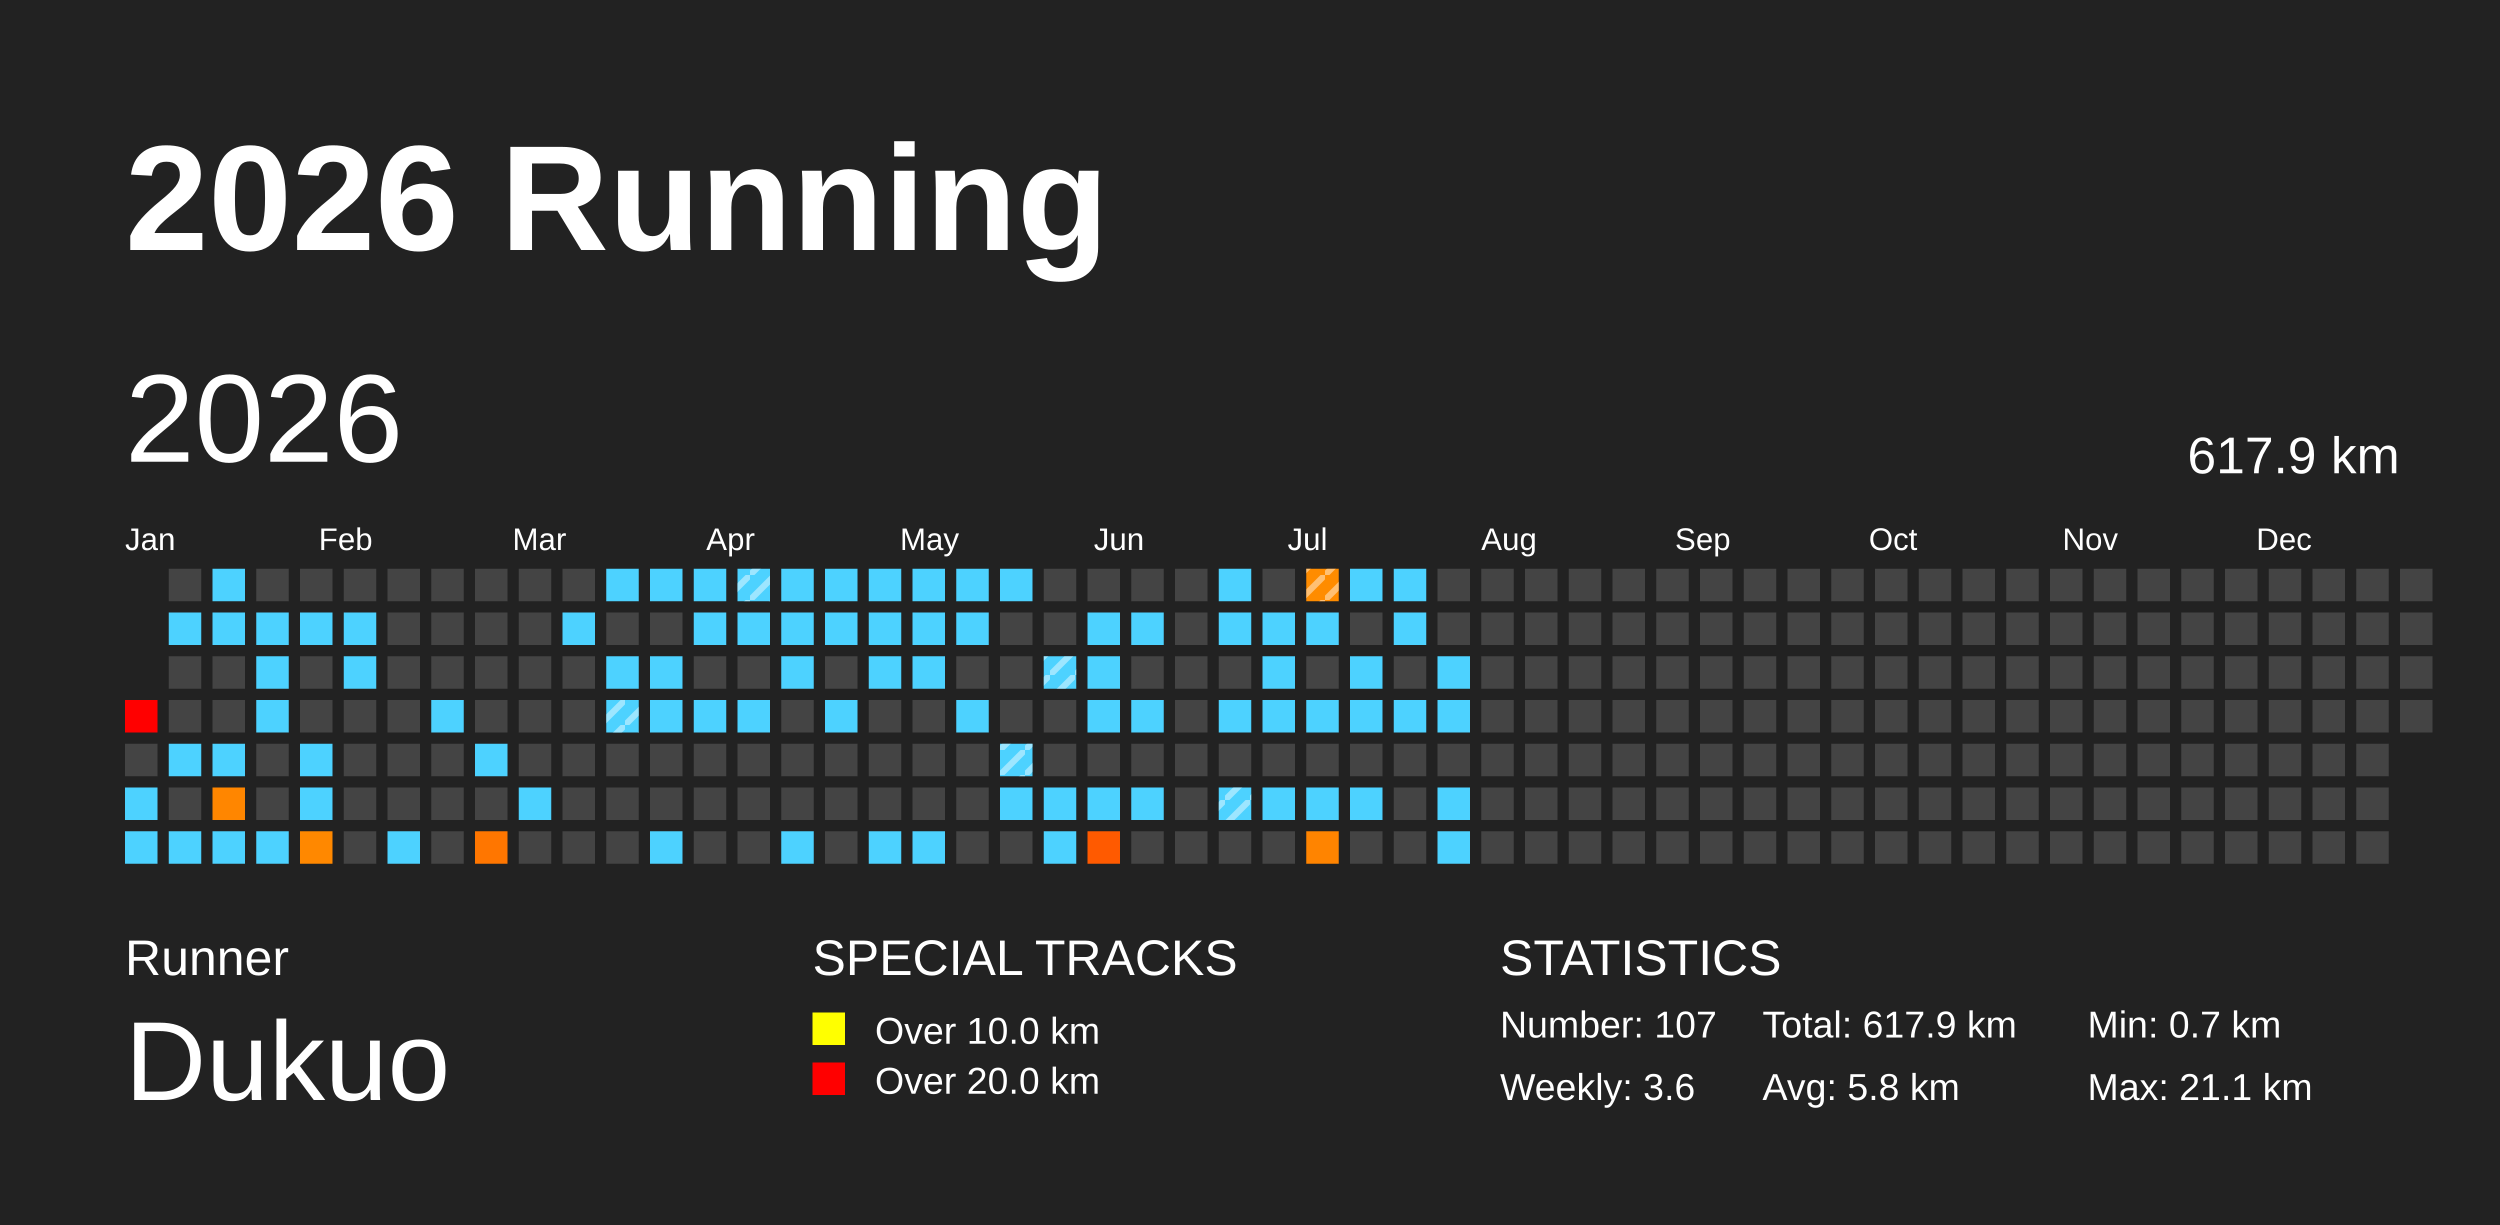
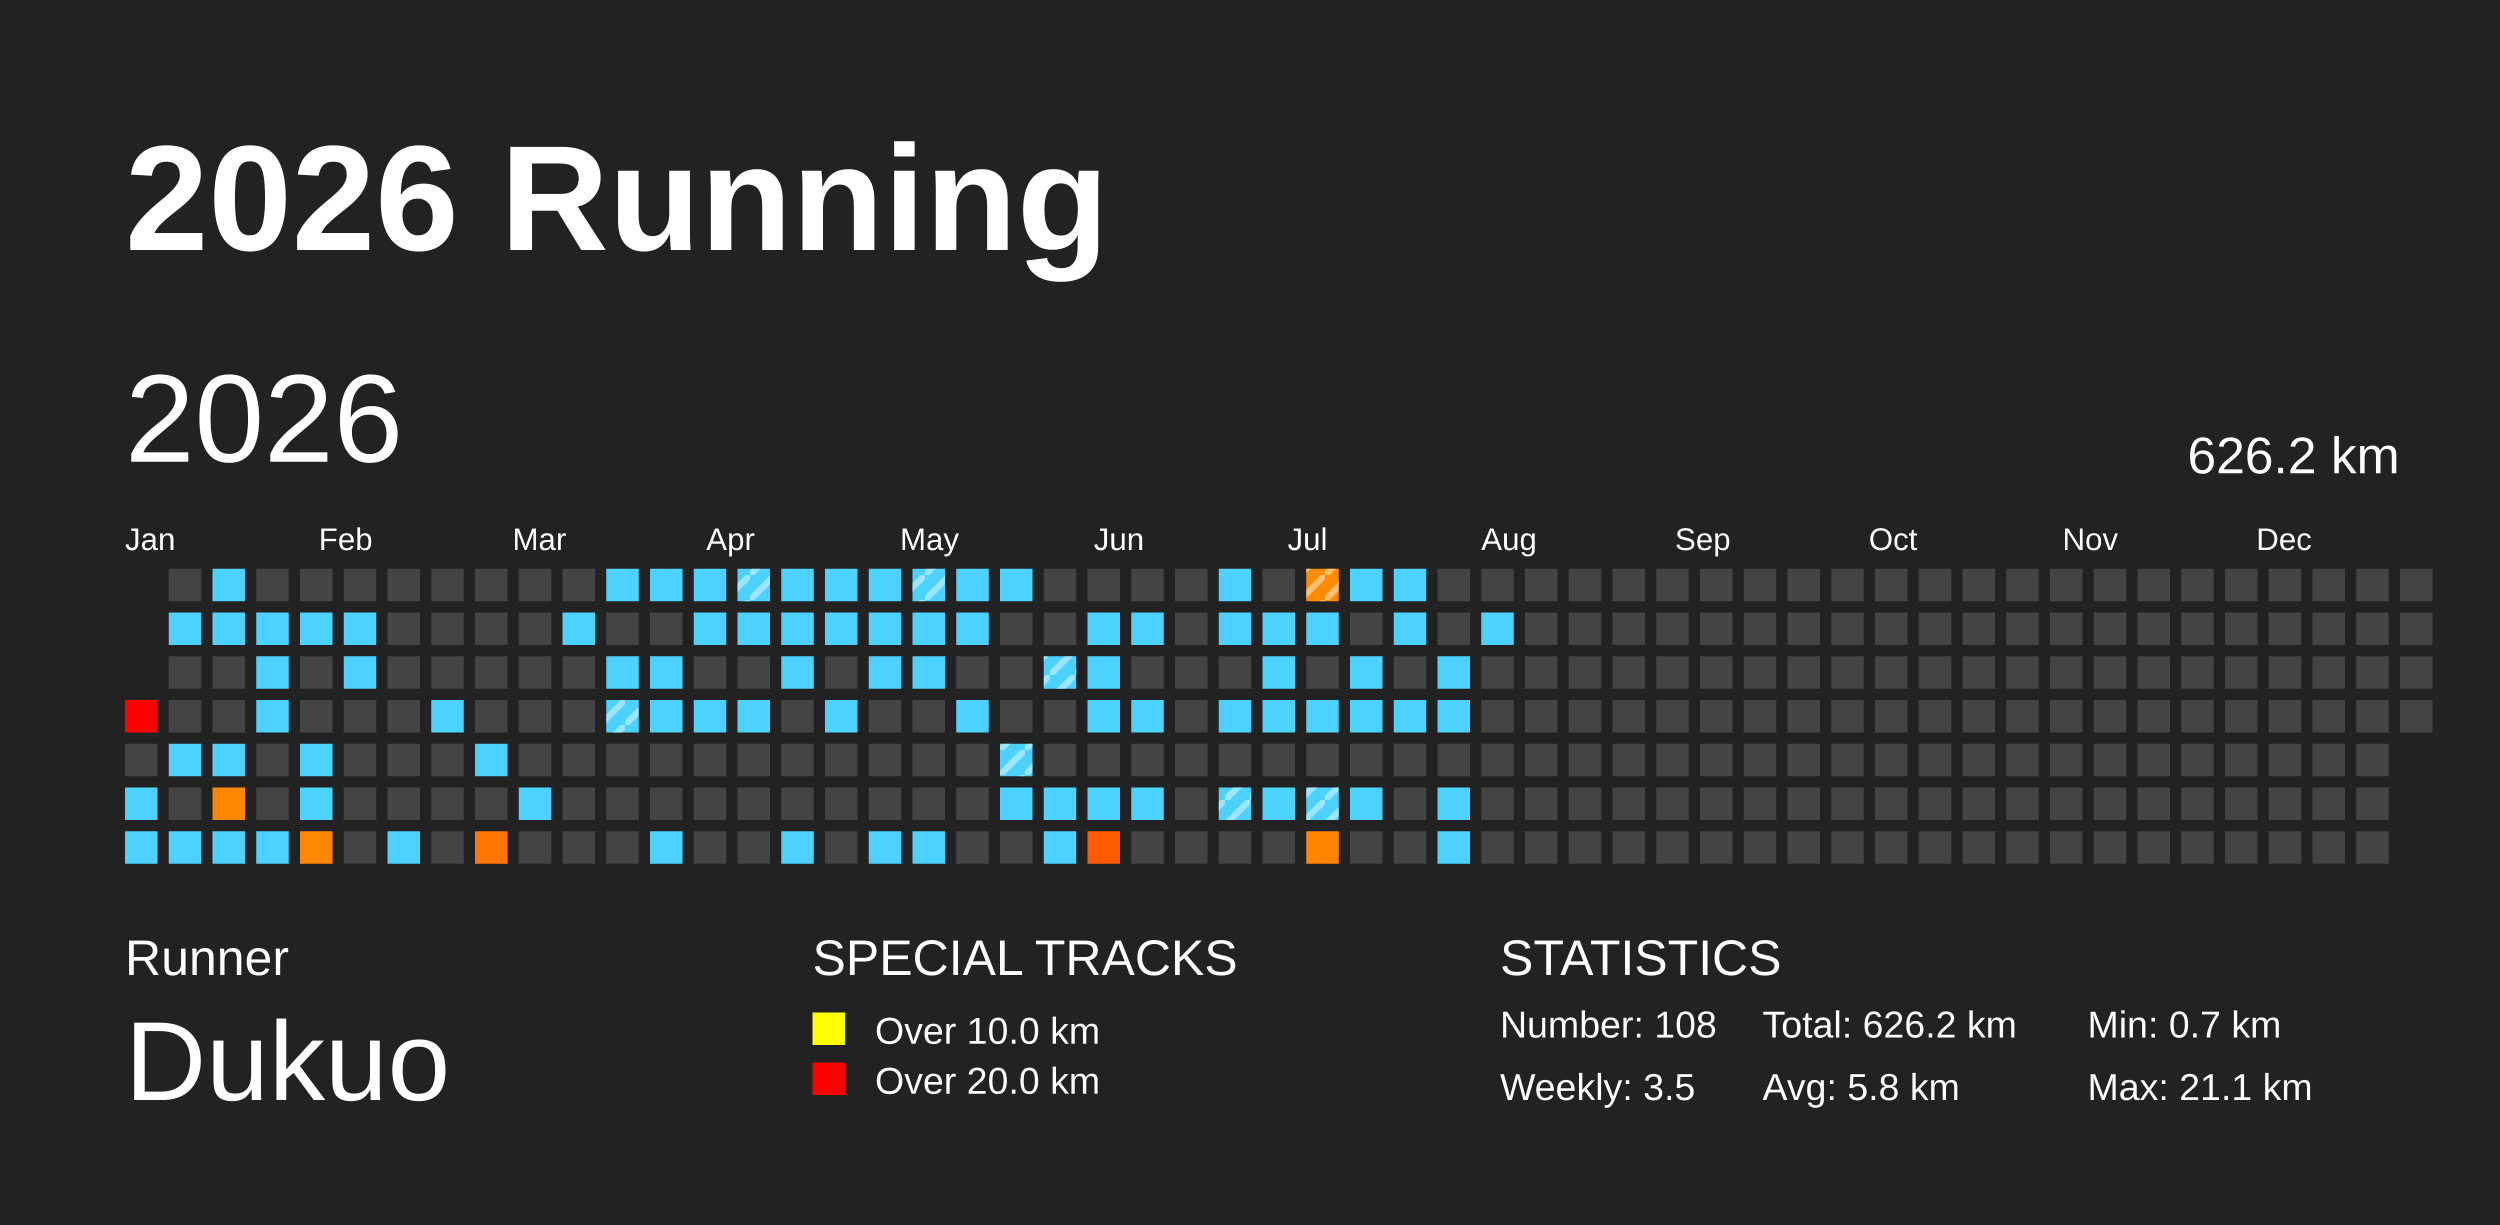
<svg xmlns="http://www.w3.org/2000/svg" baseProfile="full" height="98mm" version="1.1" viewBox="0,0,200,98" width="200mm">
  <defs>
    <pattern height="2" id="indoor-stripe" patternUnits="userSpaceOnUse" width="2">
      <line stroke="white" stroke-opacity="0.45" stroke-width="0.5" x1="0" x2="2" y1="2" y2="0" />
    </pattern>
  </defs>
  <rect fill="#222222" height="98" width="200" x="0" y="0" />
  <text fill="#FFFFFF" style="font-size:12px; font-family:Arial; font-weight:bold;" x="10" y="20">2026 Running</text>
  <text fill="#FFFFFF" style="font-size:4px; font-family:Arial" x="10" y="78">Runner</text>
  <text fill="#FFFFFF" style="font-size:9px; font-family:Arial" x="10" y="88">Dukuo</text>
  <text fill="#FFFFFF" style="font-size:4px; font-family:Arial" x="65" y="78">SPECIAL TRACKS</text>
  <rect fill="yellow" height="2.6" width="2.6" x="65" y="81" />
  <text fill="#FFFFFF" style="font-size:3px; font-family:Arial" x="70" y="83.5">Over 10.0 km</text>
  <rect fill="red" height="2.6" width="2.6" x="65" y="85" />
  <text fill="#FFFFFF" style="font-size:3px; font-family:Arial" x="70" y="87.5">Over 20.0 km</text>
  <text fill="#FFFFFF" style="font-size:4px; font-family:Arial" x="120" y="78">STATISTICS</text>
-   <text fill="#FFFFFF" style="font-size:3px; font-family:Arial" x="120" y="83">Number: 107</text>
-   <text fill="#FFFFFF" style="font-size:3px; font-family:Arial" x="120" y="88">Weekly: 3.6</text>
-   <text fill="#FFFFFF" style="font-size:3px; font-family:Arial" x="141" y="83">Total: 617.9 km</text>
+   <text fill="#FFFFFF" style="font-size:3px; font-family:Arial" x="120" y="83">Number: 108</text>
+   <text fill="#FFFFFF" style="font-size:3px; font-family:Arial" x="120" y="88">Weekly: 3.5</text>
+   <text fill="#FFFFFF" style="font-size:3px; font-family:Arial" x="141" y="83">Total: 626.2 km</text>
  <text fill="#FFFFFF" style="font-size:3px; font-family:Arial" x="141" y="88">Avg: 5.8 km</text>
  <text fill="#FFFFFF" style="font-size:3px; font-family:Arial" x="167" y="83">Min: 0.7 km</text>
  <text fill="#FFFFFF" style="font-size:3px; font-family:Arial" x="167" y="88">Max: 21.1 km</text>
  <text dominant-baseline="hanging" fill="#FFFFFF" style="font-size:10.0px; font-family:Arial;" x="10" y="30">2026</text>
-   <text dominant-baseline="hanging" fill="#FFFFFF" style="font-size:4.125px; font-family:Arial;" x="175" y="35">617.9 km</text>
+   <text dominant-baseline="hanging" fill="#FFFFFF" style="font-size:4.125px; font-family:Arial;" x="175" y="35">626.2 km</text>
  <text fill="#FFFFFF" style="font-size:2.5px; font-family:Arial" x="10.0" y="44">Jan</text>
  <text fill="#FFFFFF" style="font-size:2.5px; font-family:Arial" x="25.5" y="44">Feb</text>
  <text fill="#FFFFFF" style="font-size:2.5px; font-family:Arial" x="41.0" y="44">Mar</text>
  <text fill="#FFFFFF" style="font-size:2.5px; font-family:Arial" x="56.5" y="44">Apr</text>
  <text fill="#FFFFFF" style="font-size:2.5px; font-family:Arial" x="72.0" y="44">May</text>
  <text fill="#FFFFFF" style="font-size:2.5px; font-family:Arial" x="87.5" y="44">Jun</text>
  <text fill="#FFFFFF" style="font-size:2.5px; font-family:Arial" x="103.0" y="44">Jul</text>
  <text fill="#FFFFFF" style="font-size:2.5px; font-family:Arial" x="118.5" y="44">Aug</text>
  <text fill="#FFFFFF" style="font-size:2.5px; font-family:Arial" x="134.0" y="44">Sep</text>
  <text fill="#FFFFFF" style="font-size:2.5px; font-family:Arial" x="149.5" y="44">Oct</text>
  <text fill="#FFFFFF" style="font-size:2.5px; font-family:Arial" x="165.0" y="44">Nov</text>
  <text fill="#FFFFFF" style="font-size:2.5px; font-family:Arial" x="180.5" y="44">Dec</text>
  <rect fill="red" height="2.6" width="2.6" x="10.0" y="56.0" />
  <rect fill="#444444" height="2.6" width="2.6" x="10.0" y="59.5" />
  <rect fill="#4dd2ff" height="2.6" width="2.6" x="10.0" y="63.0" />
  <rect fill="#4dd2ff" height="2.6" width="2.6" x="10.0" y="66.5" />
  <rect fill="#444444" height="2.6" width="2.6" x="13.5" y="45.5" />
  <rect fill="#4dd2ff" height="2.6" width="2.6" x="13.5" y="49.0" />
  <rect fill="#444444" height="2.6" width="2.6" x="13.5" y="52.5" />
  <rect fill="#444444" height="2.6" width="2.6" x="13.5" y="56.0" />
  <rect fill="#4dd2ff" height="2.6" width="2.6" x="13.5" y="59.5" />
  <rect fill="#444444" height="2.6" width="2.6" x="13.5" y="63.0" />
  <rect fill="#4dd2ff" height="2.6" width="2.6" x="13.5" y="66.5" />
  <rect fill="#4dd2ff" height="2.6" width="2.6" x="17.0" y="45.5" />
  <rect fill="#4dd2ff" height="2.6" width="2.6" x="17.0" y="49.0" />
  <rect fill="#444444" height="2.6" width="2.6" x="17.0" y="52.5" />
  <rect fill="#444444" height="2.6" width="2.6" x="17.0" y="56.0" />
  <rect fill="#4dd2ff" height="2.6" width="2.6" x="17.0" y="59.5" />
  <rect fill="#ff8600" height="2.6" width="2.6" x="17.0" y="63.0" />
  <rect fill="#4dd2ff" height="2.6" width="2.6" x="17.0" y="66.5" />
  <rect fill="#444444" height="2.6" width="2.6" x="20.5" y="45.5" />
  <rect fill="#4dd2ff" height="2.6" width="2.6" x="20.5" y="49.0" />
  <rect fill="#4dd2ff" height="2.6" width="2.6" x="20.5" y="52.5" />
  <rect fill="#4dd2ff" height="2.6" width="2.6" x="20.5" y="56.0" />
  <rect fill="#444444" height="2.6" width="2.6" x="20.5" y="59.5" />
  <rect fill="#444444" height="2.6" width="2.6" x="20.5" y="63.0" />
  <rect fill="#4dd2ff" height="2.6" width="2.6" x="20.5" y="66.5" />
  <rect fill="#444444" height="2.6" width="2.6" x="24.0" y="45.5" />
  <rect fill="#4dd2ff" height="2.6" width="2.6" x="24.0" y="49.0" />
  <rect fill="#444444" height="2.6" width="2.6" x="24.0" y="52.5" />
  <rect fill="#444444" height="2.6" width="2.6" x="24.0" y="56.0" />
  <rect fill="#4dd2ff" height="2.6" width="2.6" x="24.0" y="59.5" />
  <rect fill="#4dd2ff" height="2.6" width="2.6" x="24.0" y="63.0" />
  <rect fill="#ff8800" height="2.6" width="2.6" x="24.0" y="66.5" />
  <rect fill="#444444" height="2.6" width="2.6" x="27.5" y="45.5" />
  <rect fill="#4dd2ff" height="2.6" width="2.6" x="27.5" y="49.0" />
  <rect fill="#4dd2ff" height="2.6" width="2.6" x="27.5" y="52.5" />
  <rect fill="#444444" height="2.6" width="2.6" x="27.5" y="56.0" />
  <rect fill="#444444" height="2.6" width="2.6" x="27.5" y="59.5" />
  <rect fill="#444444" height="2.6" width="2.6" x="27.5" y="63.0" />
  <rect fill="#444444" height="2.6" width="2.6" x="27.5" y="66.5" />
  <rect fill="#444444" height="2.6" width="2.6" x="31.0" y="45.5" />
  <rect fill="#444444" height="2.6" width="2.6" x="31.0" y="49.0" />
  <rect fill="#444444" height="2.6" width="2.6" x="31.0" y="52.5" />
  <rect fill="#444444" height="2.6" width="2.6" x="31.0" y="56.0" />
  <rect fill="#444444" height="2.6" width="2.6" x="31.0" y="59.5" />
  <rect fill="#444444" height="2.6" width="2.6" x="31.0" y="63.0" />
  <rect fill="#4dd2ff" height="2.6" width="2.6" x="31.0" y="66.5" />
  <rect fill="#444444" height="2.6" width="2.6" x="34.5" y="45.5" />
  <rect fill="#444444" height="2.6" width="2.6" x="34.5" y="49.0" />
  <rect fill="#444444" height="2.6" width="2.6" x="34.5" y="52.5" />
  <rect fill="#4dd2ff" height="2.6" width="2.6" x="34.5" y="56.0" />
  <rect fill="#444444" height="2.6" width="2.6" x="34.5" y="59.5" />
  <rect fill="#444444" height="2.6" width="2.6" x="34.5" y="63.0" />
  <rect fill="#444444" height="2.6" width="2.6" x="34.5" y="66.5" />
  <rect fill="#444444" height="2.6" width="2.6" x="38.0" y="45.5" />
  <rect fill="#444444" height="2.6" width="2.6" x="38.0" y="49.0" />
  <rect fill="#444444" height="2.6" width="2.6" x="38.0" y="52.5" />
  <rect fill="#444444" height="2.6" width="2.6" x="38.0" y="56.0" />
  <rect fill="#4dd2ff" height="2.6" width="2.6" x="38.0" y="59.5" />
  <rect fill="#444444" height="2.6" width="2.6" x="38.0" y="63.0" />
  <rect fill="#ff7600" height="2.6" width="2.6" x="38.0" y="66.5" />
  <rect fill="#444444" height="2.6" width="2.6" x="41.5" y="45.5" />
  <rect fill="#444444" height="2.6" width="2.6" x="41.5" y="49.0" />
  <rect fill="#444444" height="2.6" width="2.6" x="41.5" y="52.5" />
  <rect fill="#444444" height="2.6" width="2.6" x="41.5" y="56.0" />
  <rect fill="#444444" height="2.6" width="2.6" x="41.5" y="59.5" />
  <rect fill="#4dd2ff" height="2.6" width="2.6" x="41.5" y="63.0" />
  <rect fill="#444444" height="2.6" width="2.6" x="41.5" y="66.5" />
  <rect fill="#444444" height="2.6" width="2.6" x="45.0" y="45.5" />
  <rect fill="#4dd2ff" height="2.6" width="2.6" x="45.0" y="49.0" />
  <rect fill="#444444" height="2.6" width="2.6" x="45.0" y="52.5" />
  <rect fill="#444444" height="2.6" width="2.6" x="45.0" y="56.0" />
  <rect fill="#444444" height="2.6" width="2.6" x="45.0" y="59.5" />
  <rect fill="#444444" height="2.6" width="2.6" x="45.0" y="63.0" />
  <rect fill="#444444" height="2.6" width="2.6" x="45.0" y="66.5" />
  <rect fill="#4dd2ff" height="2.6" width="2.6" x="48.5" y="45.5" />
  <rect fill="#444444" height="2.6" width="2.6" x="48.5" y="49.0" />
  <rect fill="#4dd2ff" height="2.6" width="2.6" x="48.5" y="52.5" />
  <rect fill="#4dd2ff" height="2.6" width="2.6" x="48.5" y="56.0" />
  <rect fill="url(#indoor-stripe)" height="2.6" style="pointer-events: none;" width="2.6" x="48.5" y="56.0" />
  <rect fill="#444444" height="2.6" width="2.6" x="48.5" y="59.5" />
  <rect fill="#444444" height="2.6" width="2.6" x="48.5" y="63.0" />
  <rect fill="#444444" height="2.6" width="2.6" x="48.5" y="66.5" />
  <rect fill="#4dd2ff" height="2.6" width="2.6" x="52.0" y="45.5" />
  <rect fill="#444444" height="2.6" width="2.6" x="52.0" y="49.0" />
  <rect fill="#4dd2ff" height="2.6" width="2.6" x="52.0" y="52.5" />
  <rect fill="#4dd2ff" height="2.6" width="2.6" x="52.0" y="56.0" />
  <rect fill="#444444" height="2.6" width="2.6" x="52.0" y="59.5" />
  <rect fill="#444444" height="2.6" width="2.6" x="52.0" y="63.0" />
  <rect fill="#4dd2ff" height="2.6" width="2.6" x="52.0" y="66.5" />
  <rect fill="#4dd2ff" height="2.6" width="2.6" x="55.5" y="45.5" />
  <rect fill="#4dd2ff" height="2.6" width="2.6" x="55.5" y="49.0" />
  <rect fill="#444444" height="2.6" width="2.6" x="55.5" y="52.5" />
  <rect fill="#4dd2ff" height="2.6" width="2.6" x="55.5" y="56.0" />
  <rect fill="#444444" height="2.6" width="2.6" x="55.5" y="59.5" />
  <rect fill="#444444" height="2.6" width="2.6" x="55.5" y="63.0" />
  <rect fill="#444444" height="2.6" width="2.6" x="55.5" y="66.5" />
  <rect fill="#4dd2ff" height="2.6" width="2.6" x="59.0" y="45.5" />
  <rect fill="url(#indoor-stripe)" height="2.6" style="pointer-events: none;" width="2.6" x="59.0" y="45.5" />
  <rect fill="#4dd2ff" height="2.6" width="2.6" x="59.0" y="49.0" />
  <rect fill="#444444" height="2.6" width="2.6" x="59.0" y="52.5" />
  <rect fill="#4dd2ff" height="2.6" width="2.6" x="59.0" y="56.0" />
  <rect fill="#444444" height="2.6" width="2.6" x="59.0" y="59.5" />
  <rect fill="#444444" height="2.6" width="2.6" x="59.0" y="63.0" />
  <rect fill="#444444" height="2.6" width="2.6" x="59.0" y="66.5" />
  <rect fill="#4dd2ff" height="2.6" width="2.6" x="62.5" y="45.5" />
  <rect fill="#4dd2ff" height="2.6" width="2.6" x="62.5" y="49.0" />
  <rect fill="#4dd2ff" height="2.6" width="2.6" x="62.5" y="52.5" />
  <rect fill="#444444" height="2.6" width="2.6" x="62.5" y="56.0" />
  <rect fill="#444444" height="2.6" width="2.6" x="62.5" y="59.5" />
  <rect fill="#444444" height="2.6" width="2.6" x="62.5" y="63.0" />
  <rect fill="#4dd2ff" height="2.6" width="2.6" x="62.5" y="66.5" />
  <rect fill="#4dd2ff" height="2.6" width="2.6" x="66.0" y="45.5" />
  <rect fill="#4dd2ff" height="2.6" width="2.6" x="66.0" y="49.0" />
  <rect fill="#444444" height="2.6" width="2.6" x="66.0" y="52.5" />
  <rect fill="#4dd2ff" height="2.6" width="2.6" x="66.0" y="56.0" />
  <rect fill="#444444" height="2.6" width="2.6" x="66.0" y="59.5" />
  <rect fill="#444444" height="2.6" width="2.6" x="66.0" y="63.0" />
  <rect fill="#444444" height="2.6" width="2.6" x="66.0" y="66.5" />
  <rect fill="#4dd2ff" height="2.6" width="2.6" x="69.5" y="45.5" />
  <rect fill="#4dd2ff" height="2.6" width="2.6" x="69.5" y="49.0" />
  <rect fill="#4dd2ff" height="2.6" width="2.6" x="69.5" y="52.5" />
  <rect fill="#444444" height="2.6" width="2.6" x="69.5" y="56.0" />
  <rect fill="#444444" height="2.6" width="2.6" x="69.5" y="59.5" />
  <rect fill="#444444" height="2.6" width="2.6" x="69.5" y="63.0" />
  <rect fill="#4dd2ff" height="2.6" width="2.6" x="69.5" y="66.5" />
  <rect fill="#4dd2ff" height="2.6" width="2.6" x="73.0" y="45.5" />
+   <rect fill="url(#indoor-stripe)" height="2.6" style="pointer-events: none;" width="2.6" x="73.0" y="45.5" />
  <rect fill="#4dd2ff" height="2.6" width="2.6" x="73.0" y="49.0" />
  <rect fill="#4dd2ff" height="2.6" width="2.6" x="73.0" y="52.5" />
  <rect fill="#444444" height="2.6" width="2.6" x="73.0" y="56.0" />
  <rect fill="#444444" height="2.6" width="2.6" x="73.0" y="59.5" />
  <rect fill="#444444" height="2.6" width="2.6" x="73.0" y="63.0" />
  <rect fill="#4dd2ff" height="2.6" width="2.6" x="73.0" y="66.5" />
  <rect fill="#4dd2ff" height="2.6" width="2.6" x="76.5" y="45.5" />
  <rect fill="#4dd2ff" height="2.6" width="2.6" x="76.5" y="49.0" />
  <rect fill="#444444" height="2.6" width="2.6" x="76.5" y="52.5" />
  <rect fill="#4dd2ff" height="2.6" width="2.6" x="76.5" y="56.0" />
  <rect fill="#444444" height="2.6" width="2.6" x="76.5" y="59.5" />
  <rect fill="#444444" height="2.6" width="2.6" x="76.5" y="63.0" />
  <rect fill="#444444" height="2.6" width="2.6" x="76.5" y="66.5" />
  <rect fill="#4dd2ff" height="2.6" width="2.6" x="80.0" y="45.5" />
  <rect fill="#444444" height="2.6" width="2.6" x="80.0" y="49.0" />
  <rect fill="#444444" height="2.6" width="2.6" x="80.0" y="52.5" />
  <rect fill="#444444" height="2.6" width="2.6" x="80.0" y="56.0" />
  <rect fill="#4dd2ff" height="2.6" width="2.6" x="80.0" y="59.5" />
  <rect fill="url(#indoor-stripe)" height="2.6" style="pointer-events: none;" width="2.6" x="80.0" y="59.5" />
  <rect fill="#4dd2ff" height="2.6" width="2.6" x="80.0" y="63.0" />
  <rect fill="#444444" height="2.6" width="2.6" x="80.0" y="66.5" />
  <rect fill="#444444" height="2.6" width="2.6" x="83.5" y="45.5" />
  <rect fill="#444444" height="2.6" width="2.6" x="83.5" y="49.0" />
  <rect fill="#4dd2ff" height="2.6" width="2.6" x="83.5" y="52.5" />
  <rect fill="url(#indoor-stripe)" height="2.6" style="pointer-events: none;" width="2.6" x="83.5" y="52.5" />
  <rect fill="#444444" height="2.6" width="2.6" x="83.5" y="56.0" />
  <rect fill="#444444" height="2.6" width="2.6" x="83.5" y="59.5" />
  <rect fill="#4dd2ff" height="2.6" width="2.6" x="83.5" y="63.0" />
  <rect fill="#4dd2ff" height="2.6" width="2.6" x="83.5" y="66.5" />
  <rect fill="#444444" height="2.6" width="2.6" x="87.0" y="45.5" />
  <rect fill="#4dd2ff" height="2.6" width="2.6" x="87.0" y="49.0" />
  <rect fill="#4dd2ff" height="2.6" width="2.6" x="87.0" y="52.5" />
  <rect fill="#4dd2ff" height="2.6" width="2.6" x="87.0" y="56.0" />
  <rect fill="#444444" height="2.6" width="2.6" x="87.0" y="59.5" />
  <rect fill="#4dd2ff" height="2.6" width="2.6" x="87.0" y="63.0" />
  <rect fill="#ff5a00" height="2.6" width="2.6" x="87.0" y="66.5" />
  <rect fill="#444444" height="2.6" width="2.6" x="90.5" y="45.5" />
  <rect fill="#4dd2ff" height="2.6" width="2.6" x="90.5" y="49.0" />
  <rect fill="#444444" height="2.6" width="2.6" x="90.5" y="52.5" />
  <rect fill="#4dd2ff" height="2.6" width="2.6" x="90.5" y="56.0" />
  <rect fill="#444444" height="2.6" width="2.6" x="90.5" y="59.5" />
  <rect fill="#4dd2ff" height="2.6" width="2.6" x="90.5" y="63.0" />
  <rect fill="#444444" height="2.6" width="2.6" x="90.5" y="66.5" />
  <rect fill="#444444" height="2.6" width="2.6" x="94.0" y="45.5" />
  <rect fill="#444444" height="2.6" width="2.6" x="94.0" y="49.0" />
  <rect fill="#444444" height="2.6" width="2.6" x="94.0" y="52.5" />
  <rect fill="#444444" height="2.6" width="2.6" x="94.0" y="56.0" />
  <rect fill="#444444" height="2.6" width="2.6" x="94.0" y="59.5" />
  <rect fill="#444444" height="2.6" width="2.6" x="94.0" y="63.0" />
  <rect fill="#444444" height="2.6" width="2.6" x="94.0" y="66.5" />
  <rect fill="#4dd2ff" height="2.6" width="2.6" x="97.5" y="45.5" />
  <rect fill="#4dd2ff" height="2.6" width="2.6" x="97.5" y="49.0" />
  <rect fill="#444444" height="2.6" width="2.6" x="97.5" y="52.5" />
  <rect fill="#4dd2ff" height="2.6" width="2.6" x="97.5" y="56.0" />
  <rect fill="#444444" height="2.6" width="2.6" x="97.5" y="59.5" />
  <rect fill="#4dd2ff" height="2.6" width="2.6" x="97.5" y="63.0" />
  <rect fill="url(#indoor-stripe)" height="2.6" style="pointer-events: none;" width="2.6" x="97.5" y="63.0" />
  <rect fill="#444444" height="2.6" width="2.6" x="97.5" y="66.5" />
  <rect fill="#444444" height="2.6" width="2.6" x="101.0" y="45.5" />
  <rect fill="#4dd2ff" height="2.6" width="2.6" x="101.0" y="49.0" />
  <rect fill="#4dd2ff" height="2.6" width="2.6" x="101.0" y="52.5" />
  <rect fill="#4dd2ff" height="2.6" width="2.6" x="101.0" y="56.0" />
  <rect fill="#444444" height="2.6" width="2.6" x="101.0" y="59.5" />
  <rect fill="#4dd2ff" height="2.6" width="2.6" x="101.0" y="63.0" />
  <rect fill="#444444" height="2.6" width="2.6" x="101.0" y="66.5" />
  <rect fill="#ff8c00" height="2.6" width="2.6" x="104.5" y="45.5" />
  <rect fill="url(#indoor-stripe)" height="2.6" style="pointer-events: none;" width="2.6" x="104.5" y="45.5" />
  <rect fill="#4dd2ff" height="2.6" width="2.6" x="104.5" y="49.0" />
  <rect fill="#444444" height="2.6" width="2.6" x="104.5" y="52.5" />
  <rect fill="#4dd2ff" height="2.6" width="2.6" x="104.5" y="56.0" />
  <rect fill="#444444" height="2.6" width="2.6" x="104.5" y="59.5" />
  <rect fill="#4dd2ff" height="2.6" width="2.6" x="104.5" y="63.0" />
+   <rect fill="url(#indoor-stripe)" height="2.6" style="pointer-events: none;" width="2.6" x="104.5" y="63.0" />
  <rect fill="#ff8400" height="2.6" width="2.6" x="104.5" y="66.5" />
  <rect fill="#4dd2ff" height="2.6" width="2.6" x="108.0" y="45.5" />
  <rect fill="#444444" height="2.6" width="2.6" x="108.0" y="49.0" />
  <rect fill="#4dd2ff" height="2.6" width="2.6" x="108.0" y="52.5" />
  <rect fill="#4dd2ff" height="2.6" width="2.6" x="108.0" y="56.0" />
  <rect fill="#444444" height="2.6" width="2.6" x="108.0" y="59.5" />
  <rect fill="#4dd2ff" height="2.6" width="2.6" x="108.0" y="63.0" />
  <rect fill="#444444" height="2.6" width="2.6" x="108.0" y="66.5" />
  <rect fill="#4dd2ff" height="2.6" width="2.6" x="111.5" y="45.5" />
  <rect fill="#4dd2ff" height="2.6" width="2.6" x="111.5" y="49.0" />
  <rect fill="#444444" height="2.6" width="2.6" x="111.5" y="52.5" />
  <rect fill="#4dd2ff" height="2.6" width="2.6" x="111.5" y="56.0" />
  <rect fill="#444444" height="2.6" width="2.6" x="111.5" y="59.5" />
  <rect fill="#444444" height="2.6" width="2.6" x="111.5" y="63.0" />
  <rect fill="#444444" height="2.6" width="2.6" x="111.5" y="66.5" />
  <rect fill="#444444" height="2.6" width="2.6" x="115.0" y="45.5" />
  <rect fill="#444444" height="2.6" width="2.6" x="115.0" y="49.0" />
  <rect fill="#4dd2ff" height="2.6" width="2.6" x="115.0" y="52.5" />
  <rect fill="#4dd2ff" height="2.6" width="2.6" x="115.0" y="56.0" />
  <rect fill="#444444" height="2.6" width="2.6" x="115.0" y="59.5" />
  <rect fill="#4dd2ff" height="2.6" width="2.6" x="115.0" y="63.0" />
  <rect fill="#4dd2ff" height="2.6" width="2.6" x="115.0" y="66.5" />
  <rect fill="#444444" height="2.6" width="2.6" x="118.5" y="45.5" />
-   <rect fill="#444444" height="2.6" width="2.6" x="118.5" y="49.0" />
+   <rect fill="#4dd2ff" height="2.6" width="2.6" x="118.5" y="49.0" />
  <rect fill="#444444" height="2.6" width="2.6" x="118.5" y="52.5" />
  <rect fill="#444444" height="2.6" width="2.6" x="118.5" y="56.0" />
  <rect fill="#444444" height="2.6" width="2.6" x="118.5" y="59.5" />
  <rect fill="#444444" height="2.6" width="2.6" x="118.5" y="63.0" />
  <rect fill="#444444" height="2.6" width="2.6" x="118.5" y="66.5" />
  <rect fill="#444444" height="2.6" width="2.6" x="122.0" y="45.5" />
  <rect fill="#444444" height="2.6" width="2.6" x="122.0" y="49.0" />
  <rect fill="#444444" height="2.6" width="2.6" x="122.0" y="52.5" />
  <rect fill="#444444" height="2.6" width="2.6" x="122.0" y="56.0" />
  <rect fill="#444444" height="2.6" width="2.6" x="122.0" y="59.5" />
  <rect fill="#444444" height="2.6" width="2.6" x="122.0" y="63.0" />
  <rect fill="#444444" height="2.6" width="2.6" x="122.0" y="66.5" />
  <rect fill="#444444" height="2.6" width="2.6" x="125.5" y="45.5" />
  <rect fill="#444444" height="2.6" width="2.6" x="125.5" y="49.0" />
  <rect fill="#444444" height="2.6" width="2.6" x="125.5" y="52.5" />
  <rect fill="#444444" height="2.6" width="2.6" x="125.5" y="56.0" />
  <rect fill="#444444" height="2.6" width="2.6" x="125.5" y="59.5" />
  <rect fill="#444444" height="2.6" width="2.6" x="125.5" y="63.0" />
  <rect fill="#444444" height="2.6" width="2.6" x="125.5" y="66.5" />
  <rect fill="#444444" height="2.6" width="2.6" x="129.0" y="45.5" />
  <rect fill="#444444" height="2.6" width="2.6" x="129.0" y="49.0" />
  <rect fill="#444444" height="2.6" width="2.6" x="129.0" y="52.5" />
  <rect fill="#444444" height="2.6" width="2.6" x="129.0" y="56.0" />
  <rect fill="#444444" height="2.6" width="2.6" x="129.0" y="59.5" />
  <rect fill="#444444" height="2.6" width="2.6" x="129.0" y="63.0" />
  <rect fill="#444444" height="2.6" width="2.6" x="129.0" y="66.5" />
  <rect fill="#444444" height="2.6" width="2.6" x="132.5" y="45.5" />
  <rect fill="#444444" height="2.6" width="2.6" x="132.5" y="49.0" />
  <rect fill="#444444" height="2.6" width="2.6" x="132.5" y="52.5" />
  <rect fill="#444444" height="2.6" width="2.6" x="132.5" y="56.0" />
  <rect fill="#444444" height="2.6" width="2.6" x="132.5" y="59.5" />
  <rect fill="#444444" height="2.6" width="2.6" x="132.5" y="63.0" />
  <rect fill="#444444" height="2.6" width="2.6" x="132.5" y="66.5" />
  <rect fill="#444444" height="2.6" width="2.6" x="136.0" y="45.5" />
  <rect fill="#444444" height="2.6" width="2.6" x="136.0" y="49.0" />
  <rect fill="#444444" height="2.6" width="2.6" x="136.0" y="52.5" />
  <rect fill="#444444" height="2.6" width="2.6" x="136.0" y="56.0" />
  <rect fill="#444444" height="2.6" width="2.6" x="136.0" y="59.5" />
  <rect fill="#444444" height="2.6" width="2.6" x="136.0" y="63.0" />
  <rect fill="#444444" height="2.6" width="2.6" x="136.0" y="66.5" />
  <rect fill="#444444" height="2.6" width="2.6" x="139.5" y="45.5" />
  <rect fill="#444444" height="2.6" width="2.6" x="139.5" y="49.0" />
  <rect fill="#444444" height="2.6" width="2.6" x="139.5" y="52.5" />
  <rect fill="#444444" height="2.6" width="2.6" x="139.5" y="56.0" />
  <rect fill="#444444" height="2.6" width="2.6" x="139.5" y="59.5" />
  <rect fill="#444444" height="2.6" width="2.6" x="139.5" y="63.0" />
  <rect fill="#444444" height="2.6" width="2.6" x="139.5" y="66.5" />
  <rect fill="#444444" height="2.6" width="2.6" x="143.0" y="45.5" />
  <rect fill="#444444" height="2.6" width="2.6" x="143.0" y="49.0" />
  <rect fill="#444444" height="2.6" width="2.6" x="143.0" y="52.5" />
  <rect fill="#444444" height="2.6" width="2.6" x="143.0" y="56.0" />
  <rect fill="#444444" height="2.6" width="2.6" x="143.0" y="59.5" />
  <rect fill="#444444" height="2.6" width="2.6" x="143.0" y="63.0" />
  <rect fill="#444444" height="2.6" width="2.6" x="143.0" y="66.5" />
  <rect fill="#444444" height="2.6" width="2.6" x="146.5" y="45.5" />
  <rect fill="#444444" height="2.6" width="2.6" x="146.5" y="49.0" />
  <rect fill="#444444" height="2.6" width="2.6" x="146.5" y="52.5" />
  <rect fill="#444444" height="2.6" width="2.6" x="146.5" y="56.0" />
  <rect fill="#444444" height="2.6" width="2.6" x="146.5" y="59.5" />
  <rect fill="#444444" height="2.6" width="2.6" x="146.5" y="63.0" />
  <rect fill="#444444" height="2.6" width="2.6" x="146.5" y="66.5" />
  <rect fill="#444444" height="2.6" width="2.6" x="150.0" y="45.5" />
  <rect fill="#444444" height="2.6" width="2.6" x="150.0" y="49.0" />
  <rect fill="#444444" height="2.6" width="2.6" x="150.0" y="52.5" />
  <rect fill="#444444" height="2.6" width="2.6" x="150.0" y="56.0" />
  <rect fill="#444444" height="2.6" width="2.6" x="150.0" y="59.5" />
  <rect fill="#444444" height="2.6" width="2.6" x="150.0" y="63.0" />
  <rect fill="#444444" height="2.6" width="2.6" x="150.0" y="66.5" />
  <rect fill="#444444" height="2.6" width="2.6" x="153.5" y="45.5" />
  <rect fill="#444444" height="2.6" width="2.6" x="153.5" y="49.0" />
  <rect fill="#444444" height="2.6" width="2.6" x="153.5" y="52.5" />
  <rect fill="#444444" height="2.6" width="2.6" x="153.5" y="56.0" />
  <rect fill="#444444" height="2.6" width="2.6" x="153.5" y="59.5" />
  <rect fill="#444444" height="2.6" width="2.6" x="153.5" y="63.0" />
  <rect fill="#444444" height="2.6" width="2.6" x="153.5" y="66.5" />
  <rect fill="#444444" height="2.6" width="2.6" x="157.0" y="45.5" />
  <rect fill="#444444" height="2.6" width="2.6" x="157.0" y="49.0" />
  <rect fill="#444444" height="2.6" width="2.6" x="157.0" y="52.5" />
  <rect fill="#444444" height="2.6" width="2.6" x="157.0" y="56.0" />
  <rect fill="#444444" height="2.6" width="2.6" x="157.0" y="59.5" />
  <rect fill="#444444" height="2.6" width="2.6" x="157.0" y="63.0" />
  <rect fill="#444444" height="2.6" width="2.6" x="157.0" y="66.5" />
  <rect fill="#444444" height="2.6" width="2.6" x="160.5" y="45.5" />
  <rect fill="#444444" height="2.6" width="2.6" x="160.5" y="49.0" />
  <rect fill="#444444" height="2.6" width="2.6" x="160.5" y="52.5" />
  <rect fill="#444444" height="2.6" width="2.6" x="160.5" y="56.0" />
  <rect fill="#444444" height="2.6" width="2.6" x="160.5" y="59.5" />
  <rect fill="#444444" height="2.6" width="2.6" x="160.5" y="63.0" />
  <rect fill="#444444" height="2.6" width="2.6" x="160.5" y="66.5" />
  <rect fill="#444444" height="2.6" width="2.6" x="164.0" y="45.5" />
  <rect fill="#444444" height="2.6" width="2.6" x="164.0" y="49.0" />
  <rect fill="#444444" height="2.6" width="2.6" x="164.0" y="52.5" />
  <rect fill="#444444" height="2.6" width="2.6" x="164.0" y="56.0" />
  <rect fill="#444444" height="2.6" width="2.6" x="164.0" y="59.5" />
  <rect fill="#444444" height="2.6" width="2.6" x="164.0" y="63.0" />
  <rect fill="#444444" height="2.6" width="2.6" x="164.0" y="66.5" />
  <rect fill="#444444" height="2.6" width="2.6" x="167.5" y="45.5" />
  <rect fill="#444444" height="2.6" width="2.6" x="167.5" y="49.0" />
  <rect fill="#444444" height="2.6" width="2.6" x="167.5" y="52.5" />
  <rect fill="#444444" height="2.6" width="2.6" x="167.5" y="56.0" />
  <rect fill="#444444" height="2.6" width="2.6" x="167.5" y="59.5" />
  <rect fill="#444444" height="2.6" width="2.6" x="167.5" y="63.0" />
  <rect fill="#444444" height="2.6" width="2.6" x="167.5" y="66.5" />
  <rect fill="#444444" height="2.6" width="2.6" x="171.0" y="45.5" />
  <rect fill="#444444" height="2.6" width="2.6" x="171.0" y="49.0" />
  <rect fill="#444444" height="2.6" width="2.6" x="171.0" y="52.5" />
  <rect fill="#444444" height="2.6" width="2.6" x="171.0" y="56.0" />
  <rect fill="#444444" height="2.6" width="2.6" x="171.0" y="59.5" />
  <rect fill="#444444" height="2.6" width="2.6" x="171.0" y="63.0" />
  <rect fill="#444444" height="2.6" width="2.6" x="171.0" y="66.5" />
  <rect fill="#444444" height="2.6" width="2.6" x="174.5" y="45.5" />
  <rect fill="#444444" height="2.6" width="2.6" x="174.5" y="49.0" />
  <rect fill="#444444" height="2.6" width="2.6" x="174.5" y="52.5" />
  <rect fill="#444444" height="2.6" width="2.6" x="174.5" y="56.0" />
  <rect fill="#444444" height="2.6" width="2.6" x="174.5" y="59.5" />
  <rect fill="#444444" height="2.6" width="2.6" x="174.5" y="63.0" />
  <rect fill="#444444" height="2.6" width="2.6" x="174.5" y="66.5" />
  <rect fill="#444444" height="2.6" width="2.6" x="178.0" y="45.5" />
  <rect fill="#444444" height="2.6" width="2.6" x="178.0" y="49.0" />
  <rect fill="#444444" height="2.6" width="2.6" x="178.0" y="52.5" />
  <rect fill="#444444" height="2.6" width="2.6" x="178.0" y="56.0" />
  <rect fill="#444444" height="2.6" width="2.6" x="178.0" y="59.5" />
  <rect fill="#444444" height="2.6" width="2.6" x="178.0" y="63.0" />
  <rect fill="#444444" height="2.6" width="2.6" x="178.0" y="66.5" />
  <rect fill="#444444" height="2.6" width="2.6" x="181.5" y="45.5" />
  <rect fill="#444444" height="2.6" width="2.6" x="181.5" y="49.0" />
  <rect fill="#444444" height="2.6" width="2.6" x="181.5" y="52.5" />
  <rect fill="#444444" height="2.6" width="2.6" x="181.5" y="56.0" />
  <rect fill="#444444" height="2.6" width="2.6" x="181.5" y="59.5" />
  <rect fill="#444444" height="2.6" width="2.6" x="181.5" y="63.0" />
  <rect fill="#444444" height="2.6" width="2.6" x="181.5" y="66.5" />
  <rect fill="#444444" height="2.6" width="2.6" x="185.0" y="45.5" />
  <rect fill="#444444" height="2.6" width="2.6" x="185.0" y="49.0" />
  <rect fill="#444444" height="2.6" width="2.6" x="185.0" y="52.5" />
  <rect fill="#444444" height="2.6" width="2.6" x="185.0" y="56.0" />
  <rect fill="#444444" height="2.6" width="2.6" x="185.0" y="59.5" />
  <rect fill="#444444" height="2.6" width="2.6" x="185.0" y="63.0" />
  <rect fill="#444444" height="2.6" width="2.6" x="185.0" y="66.5" />
  <rect fill="#444444" height="2.6" width="2.6" x="188.5" y="45.5" />
  <rect fill="#444444" height="2.6" width="2.6" x="188.5" y="49.0" />
  <rect fill="#444444" height="2.6" width="2.6" x="188.5" y="52.5" />
  <rect fill="#444444" height="2.6" width="2.6" x="188.5" y="56.0" />
  <rect fill="#444444" height="2.6" width="2.6" x="188.5" y="59.5" />
  <rect fill="#444444" height="2.6" width="2.6" x="188.5" y="63.0" />
  <rect fill="#444444" height="2.6" width="2.6" x="188.5" y="66.5" />
  <rect fill="#444444" height="2.6" width="2.6" x="192.0" y="45.5" />
  <rect fill="#444444" height="2.6" width="2.6" x="192.0" y="49.0" />
  <rect fill="#444444" height="2.6" width="2.6" x="192.0" y="52.5" />
  <rect fill="#444444" height="2.6" width="2.6" x="192.0" y="56.0" />
</svg>
